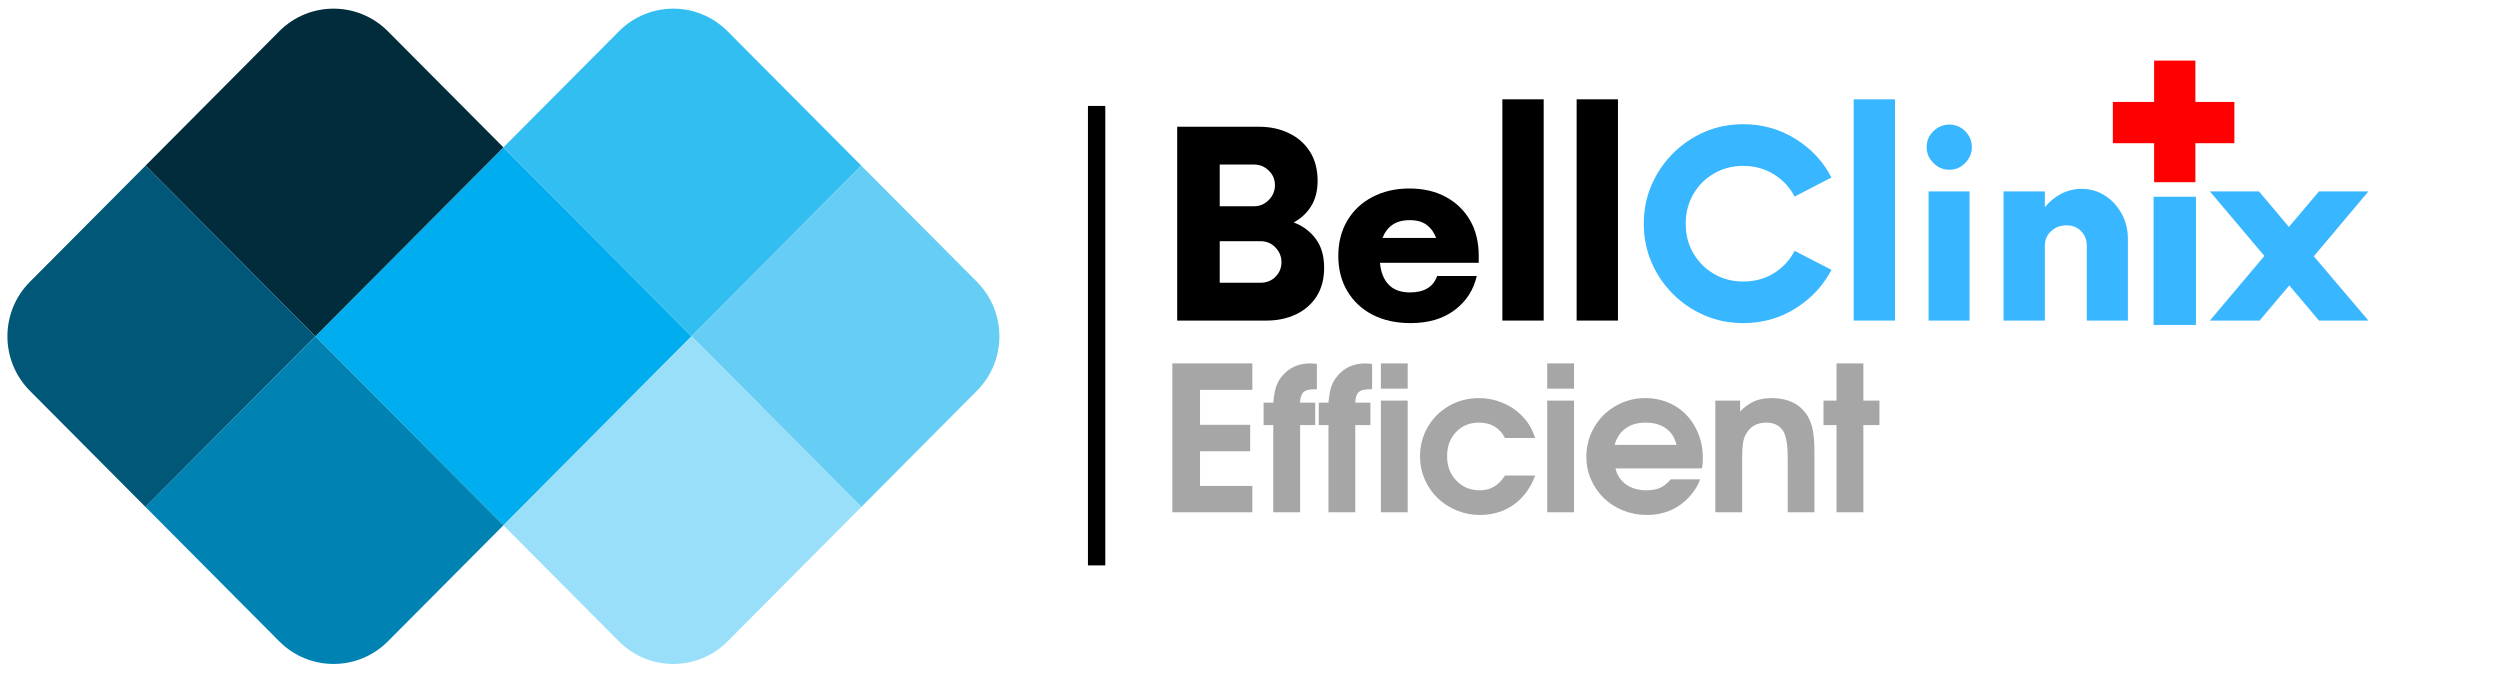
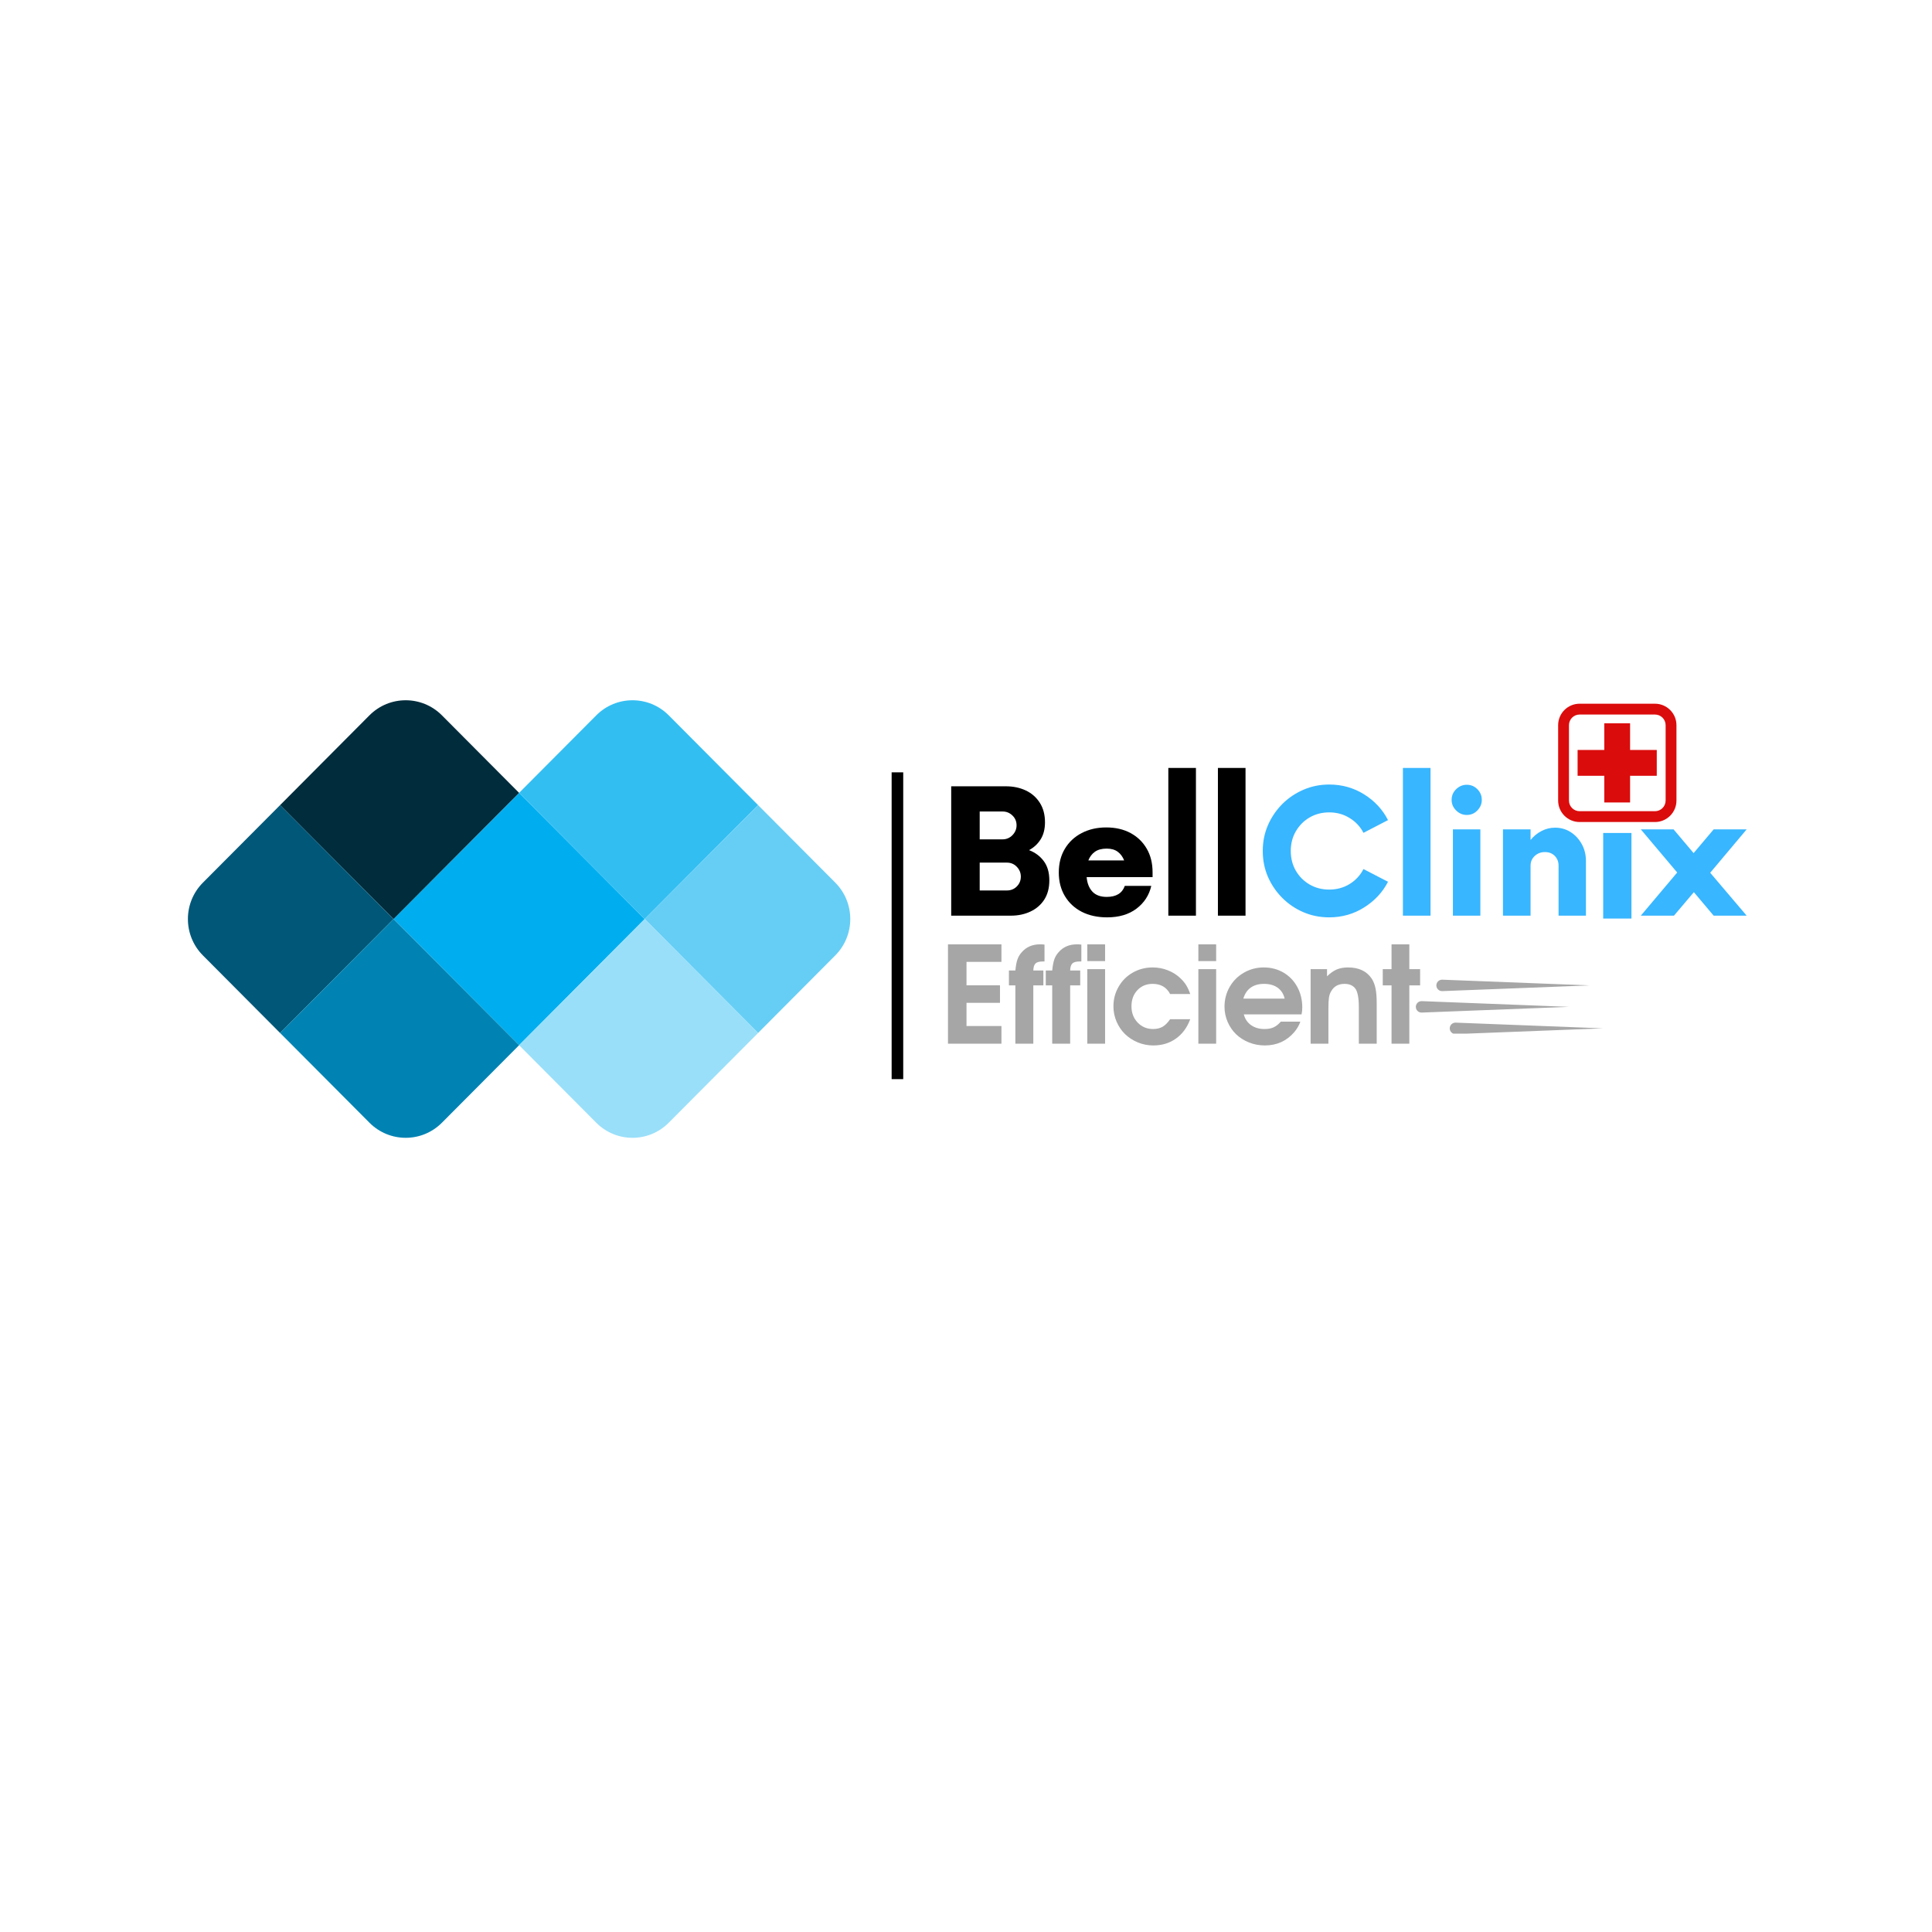
- <svg xmlns="http://www.w3.org/2000/svg" width="431" zoomAndPan="magnify" viewBox="0 0 323.25 87" height="116" preserveAspectRatio="xMidYMid meet" version="1.0">
+ <svg xmlns="http://www.w3.org/2000/svg" width="500" zoomAndPan="magnify" viewBox="0 0 375 375" height="500" preserveAspectRatio="xMidYMid meet" version="1.0">
  <defs>
    <g />
-     <clipPath id="5fe52232c6">
-       <path d="M 278.461 25.434 L 283.934 25.434 L 283.934 42.02 L 278.461 42.02 Z M 278.461 25.434 " clip-rule="nonzero" />
+     <clipPath id="02a3a76c9b">
+       <path d="M 311.176 161.676 L 316.664 161.676 L 316.664 178.301 L 311.176 178.301 Z M 311.176 161.676 " clip-rule="nonzero" />
    </clipPath>
-     <clipPath id="6a503b11e1">
-       <path d="M 273.191 7.84 L 288.906 7.84 L 288.906 23.555 L 273.191 23.555 Z M 273.191 7.84 " clip-rule="nonzero" />
+     <clipPath id="93c3148f2d">
+       <path d="M 302.43 136.59 L 325.68 136.59 L 325.68 159.84 L 302.43 159.84 Z M 302.43 136.59 " clip-rule="nonzero" />
+     </clipPath>
+     <clipPath id="98b5fd8e7a">
+       <path d="M 278 190.129 L 309 190.129 L 309 193 L 278 193 Z M 278 190.129 " clip-rule="nonzero" />
+     </clipPath>
+     <clipPath id="7f078193f9">
+       <path d="M 274.738 194 L 305 194 L 305 197 L 274.738 197 Z M 274.738 194 " clip-rule="nonzero" />
+     </clipPath>
+     <clipPath id="49d3f5562a">
+       <path d="M 281 198 L 311.488 198 L 311.488 200.629 L 281 200.629 Z M 281 198 " clip-rule="nonzero" />
    </clipPath>
  </defs>
-   <path fill="#00aeef" d="M 65.094 67.918 L 40.773 43.484 L 47.789 36.438 L 65.094 19.055 L 82.398 36.438 C 82.398 36.438 82.398 36.438 82.402 36.441 L 89.414 43.484 Z M 65.094 67.918 " fill-opacity="1" fill-rule="nonzero" />
-   <path fill="#33bef2" d="M 65.094 19.055 L 80.039 4.039 C 83.914 0.145 90.195 0.145 94.07 4.039 L 111.371 21.422 L 89.41 43.484 L 82.398 36.441 C 82.398 36.441 82.398 36.438 82.395 36.438 Z M 65.094 19.055 " fill-opacity="1" fill-rule="nonzero" />
-   <path fill="#66cef5" d="M 89.41 43.484 L 111.371 21.422 L 126.316 36.438 C 130.191 40.328 130.191 46.641 126.316 50.531 L 111.371 65.547 Z M 89.41 43.484 " fill-opacity="1" fill-rule="nonzero" />
-   <path fill="#99dff9" d="M 89.41 43.484 L 111.371 65.551 L 94.066 82.934 C 90.191 86.824 83.91 86.824 80.035 82.934 L 65.09 67.918 Z M 89.41 43.484 " fill-opacity="1" fill-rule="nonzero" />
-   <path fill="#002c3c" d="M 40.773 43.484 L 18.812 21.422 L 36.113 4.039 C 39.988 0.145 46.27 0.145 50.145 4.039 L 64.406 18.367 L 65.09 19.055 L 47.789 36.438 C 47.789 36.438 47.789 36.438 47.785 36.438 Z M 40.773 43.484 " fill-opacity="1" fill-rule="nonzero" />
-   <path fill="#005778" d="M 40.773 43.484 L 18.812 65.551 L 3.867 50.535 C -0.008 46.645 -0.012 40.332 3.867 36.438 L 18.812 21.426 Z M 40.773 43.484 " fill-opacity="1" fill-rule="nonzero" />
-   <path fill="#0083b3" d="M 36.113 82.93 L 18.812 65.547 L 40.773 43.484 L 65.094 67.918 L 50.148 82.93 C 46.27 86.824 39.992 86.824 36.113 82.93 Z M 36.113 82.93 " fill-opacity="1" fill-rule="nonzero" />
-   <path stroke-linecap="butt" transform="matrix(0, -0.748264, 0.748264, 0, 140.6698, 73.10698)" fill="none" stroke-linejoin="miter" d="M 0.002 1.501 L 79.399 1.501 " stroke="#000000" stroke-width="3" stroke-opacity="1" stroke-miterlimit="4" />
+   <path fill="#00aeef" d="M 100.758 202.871 L 76.383 178.383 L 83.41 171.32 C 83.41 171.32 83.414 171.316 83.414 171.316 L 100.758 153.895 L 118.102 171.316 C 118.105 171.32 118.105 171.32 118.105 171.324 L 125.133 178.383 Z M 100.758 202.871 " fill-opacity="1" fill-rule="nonzero" />
+   <path fill="#33bef2" d="M 100.758 153.895 L 115.738 138.844 C 119.621 134.945 125.918 134.945 129.801 138.844 L 147.145 156.27 L 125.133 178.383 L 118.105 171.324 C 118.102 171.324 118.102 171.32 118.098 171.316 Z M 100.758 153.895 " fill-opacity="1" fill-rule="nonzero" />
+   <path fill="#66cef5" d="M 125.133 178.383 L 147.145 156.27 L 162.125 171.316 C 166.008 175.219 166.008 181.547 162.125 185.445 L 147.145 200.496 Z M 125.133 178.383 " fill-opacity="1" fill-rule="nonzero" />
+   <path fill="#99dff9" d="M 125.133 178.383 L 147.141 200.5 L 129.797 217.922 C 125.914 221.824 119.617 221.824 115.734 217.922 L 100.754 202.871 Z M 125.133 178.383 " fill-opacity="1" fill-rule="nonzero" />
+   <path fill="#002c3c" d="M 76.383 178.383 L 54.367 156.27 L 71.711 138.844 C 75.594 134.945 81.891 134.945 85.773 138.844 L 100.07 153.207 L 100.754 153.895 L 83.41 171.316 C 83.41 171.316 83.41 171.32 83.41 171.32 Z M 76.383 178.383 " fill-opacity="1" fill-rule="nonzero" />
+   <path fill="#005778" d="M 76.383 178.383 L 54.367 200.5 L 39.387 185.449 C 35.504 181.547 35.5 175.223 39.387 171.32 L 54.367 156.27 Z M 76.383 178.383 " fill-opacity="1" fill-rule="nonzero" />
+   <path fill="#0083b3" d="M 71.711 217.918 L 54.367 200.496 L 76.383 178.383 L 100.758 202.871 L 85.777 217.918 C 81.891 221.824 75.598 221.824 71.711 217.918 Z M 71.711 217.918 " fill-opacity="1" fill-rule="nonzero" />
+   <path stroke-linecap="butt" transform="matrix(0, -0.75, 0.75, 0, 173.0665, 209.4597)" fill="none" stroke-linejoin="miter" d="M -0.002 1.5 L 79.399 1.5 " stroke="#000000" stroke-width="3" stroke-opacity="1" stroke-miterlimit="4" />
  <g fill="#000000" fill-opacity="1">
-     <g transform="translate(149.7413, 41.45011)">
+     <g transform="translate(182.159, 177.7294)">
      <g>
-         <path d="M 17.531 -12.688 C 18.707 -12.25 19.656 -11.547 20.375 -10.578 C 21.102 -9.617 21.469 -8.375 21.469 -6.844 C 21.469 -5.375 21.141 -4.129 20.484 -3.109 C 19.828 -2.098 18.938 -1.328 17.812 -0.797 C 16.688 -0.266 15.426 0 14.031 0 L 2.469 0 L 2.469 -25.062 L 13.062 -25.062 C 14.488 -25.062 15.77 -24.785 16.906 -24.234 C 18.051 -23.691 18.957 -22.898 19.625 -21.859 C 20.289 -20.816 20.625 -19.555 20.625 -18.078 C 20.625 -16.773 20.344 -15.676 19.781 -14.781 C 19.227 -13.895 18.477 -13.195 17.531 -12.688 Z M 15.109 -17.5 C 15.109 -18.25 14.844 -18.879 14.312 -19.391 C 13.789 -19.91 13.156 -20.172 12.406 -20.172 L 7.969 -20.172 L 7.969 -14.781 L 12.406 -14.781 C 13.156 -14.781 13.789 -15.051 14.312 -15.594 C 14.844 -16.133 15.109 -16.77 15.109 -17.5 Z M 13.234 -4.891 C 14.016 -4.891 14.66 -5.145 15.172 -5.656 C 15.691 -6.176 15.953 -6.812 15.953 -7.562 C 15.953 -8.281 15.691 -8.91 15.172 -9.453 C 14.66 -9.992 14.016 -10.266 13.234 -10.266 L 7.969 -10.266 L 7.969 -4.891 Z M 13.234 -4.891 " />
+         <path d="M 17.578 -12.719 C 18.754 -12.27 19.703 -11.566 20.422 -10.609 C 21.148 -9.648 21.516 -8.398 21.516 -6.859 C 21.516 -5.379 21.188 -4.129 20.531 -3.109 C 19.875 -2.098 18.977 -1.328 17.844 -0.797 C 16.719 -0.266 15.457 0 14.062 0 L 2.469 0 L 2.469 -25.109 L 13.094 -25.109 C 14.52 -25.109 15.805 -24.836 16.953 -24.297 C 18.098 -23.754 19.004 -22.957 19.672 -21.906 C 20.336 -20.863 20.672 -19.602 20.672 -18.125 C 20.672 -16.812 20.391 -15.707 19.828 -14.812 C 19.273 -13.926 18.523 -13.227 17.578 -12.719 Z M 15.156 -17.531 C 15.156 -18.289 14.891 -18.926 14.359 -19.438 C 13.828 -19.957 13.188 -20.219 12.438 -20.219 L 8 -20.219 L 8 -14.812 L 12.438 -14.812 C 13.188 -14.812 13.828 -15.082 14.359 -15.625 C 14.891 -16.176 15.156 -16.812 15.156 -17.531 Z M 13.266 -4.891 C 14.047 -4.891 14.691 -5.148 15.203 -5.672 C 15.723 -6.191 15.984 -6.828 15.984 -7.578 C 15.984 -8.305 15.723 -8.941 15.203 -9.484 C 14.691 -10.023 14.047 -10.297 13.266 -10.297 L 8 -10.297 L 8 -4.891 Z M 13.266 -4.891 " />
      </g>
    </g>
  </g>
  <g fill="#000000" fill-opacity="1">
-     <g transform="translate(171.7453, 41.45011)">
+     <g transform="translate(204.2141, 177.7294)">
      <g>
-         <path d="M 19.453 -8.391 L 19.453 -7.469 L 6.688 -7.469 C 6.789 -6.27 7.16 -5.332 7.797 -4.656 C 8.441 -3.977 9.363 -3.641 10.562 -3.641 C 12.406 -3.641 13.578 -4.348 14.078 -5.766 L 19.203 -5.766 C 18.785 -3.953 17.832 -2.484 16.344 -1.359 C 14.852 -0.234 12.953 0.328 10.641 0.328 C 8.773 0.328 7.141 -0.031 5.734 -0.75 C 4.336 -1.477 3.25 -2.492 2.469 -3.797 C 1.688 -5.109 1.297 -6.629 1.297 -8.359 C 1.297 -10.109 1.688 -11.633 2.469 -12.938 C 3.25 -14.25 4.332 -15.266 5.719 -15.984 C 7.113 -16.711 8.703 -17.078 10.484 -17.078 C 12.297 -17.078 13.867 -16.711 15.203 -15.984 C 16.535 -15.266 17.578 -14.258 18.328 -12.969 C 19.078 -11.676 19.453 -10.148 19.453 -8.391 Z M 10.562 -12.984 C 9.613 -12.984 8.852 -12.781 8.281 -12.375 C 7.719 -11.977 7.297 -11.414 7.016 -10.688 L 13.953 -10.688 C 13.672 -11.414 13.258 -11.977 12.719 -12.375 C 12.176 -12.781 11.457 -12.984 10.562 -12.984 Z M 10.562 -12.984 " />
+         <path d="M 19.5 -8.406 L 19.5 -7.484 L 6.703 -7.484 C 6.805 -6.285 7.18 -5.344 7.828 -4.656 C 8.473 -3.977 9.395 -3.641 10.594 -3.641 C 12.438 -3.641 13.609 -4.352 14.109 -5.781 L 19.25 -5.781 C 18.832 -3.969 17.875 -2.492 16.375 -1.359 C 14.883 -0.234 12.984 0.328 10.672 0.328 C 8.805 0.328 7.164 -0.031 5.75 -0.75 C 4.344 -1.477 3.25 -2.5 2.469 -3.812 C 1.688 -5.125 1.297 -6.645 1.297 -8.375 C 1.297 -10.133 1.688 -11.664 2.469 -12.969 C 3.25 -14.281 4.336 -15.301 5.734 -16.031 C 7.129 -16.758 8.719 -17.125 10.5 -17.125 C 12.312 -17.125 13.891 -16.758 15.234 -16.031 C 16.578 -15.301 17.625 -14.285 18.375 -12.984 C 19.125 -11.691 19.5 -10.164 19.5 -8.406 Z M 10.594 -13.016 C 9.645 -13.016 8.883 -12.812 8.312 -12.406 C 7.738 -12 7.312 -11.438 7.031 -10.719 L 13.984 -10.719 C 13.703 -11.438 13.285 -12 12.734 -12.406 C 12.191 -12.812 11.477 -13.016 10.594 -13.016 Z M 10.594 -13.016 " />
      </g>
    </g>
  </g>
  <g fill="#000000" fill-opacity="1">
-     <g transform="translate(191.7869, 41.45011)">
+     <g transform="translate(224.3022, 177.7294)">
      <g>
-         <path d="M 2.469 0 L 2.469 -28.609 L 7.812 -28.609 L 7.812 0 Z M 2.469 0 " />
+         <path d="M 2.469 0 L 2.469 -28.672 L 7.828 -28.672 L 7.828 0 Z M 2.469 0 " />
      </g>
    </g>
  </g>
  <g fill="#000000" fill-opacity="1">
-     <g transform="translate(201.3901, 41.45011)">
+     <g transform="translate(233.9276, 177.7294)">
      <g>
-         <path d="M 2.469 0 L 2.469 -28.609 L 7.812 -28.609 L 7.812 0 Z M 2.469 0 " />
+         <path d="M 2.469 0 L 2.469 -28.672 L 7.828 -28.672 L 7.828 0 Z M 2.469 0 " />
      </g>
    </g>
  </g>
  <g fill="#38b6ff" fill-opacity="1">
-     <g transform="translate(210.9937, 41.45011)">
+     <g transform="translate(243.5536, 177.7294)">
      <g>
-         <path d="M 14.406 0.328 C 12.625 0.328 10.957 -0.004 9.406 -0.672 C 7.863 -1.336 6.5 -2.258 5.312 -3.438 C 4.133 -4.625 3.211 -5.988 2.547 -7.531 C 1.879 -9.082 1.547 -10.75 1.547 -12.531 C 1.547 -14.312 1.879 -15.973 2.547 -17.516 C 3.211 -19.055 4.133 -20.422 5.312 -21.609 C 6.5 -22.797 7.863 -23.723 9.406 -24.391 C 10.957 -25.055 12.625 -25.391 14.406 -25.391 C 16.883 -25.391 19.141 -24.754 21.172 -23.484 C 23.203 -22.223 24.75 -20.562 25.812 -18.5 L 21.047 -16.031 C 20.43 -17.227 19.539 -18.188 18.375 -18.906 C 17.207 -19.633 15.883 -20 14.406 -20 C 13.008 -20 11.75 -19.672 10.625 -19.016 C 9.5 -18.367 8.609 -17.477 7.953 -16.344 C 7.297 -15.219 6.969 -13.945 6.969 -12.531 C 6.969 -11.102 7.297 -9.828 7.953 -8.703 C 8.609 -7.578 9.5 -6.688 10.625 -6.031 C 11.75 -5.375 13.008 -5.047 14.406 -5.047 C 15.883 -5.047 17.207 -5.406 18.375 -6.125 C 19.539 -6.852 20.43 -7.816 21.047 -9.016 L 25.812 -6.562 C 24.75 -4.52 23.203 -2.859 21.172 -1.578 C 19.141 -0.305 16.883 0.328 14.406 0.328 Z M 14.406 0.328 " />
+         <path d="M 14.438 0.328 C 12.656 0.328 10.988 -0.004 9.438 -0.672 C 7.883 -1.336 6.516 -2.266 5.328 -3.453 C 4.148 -4.641 3.223 -6.004 2.547 -7.547 C 1.879 -9.098 1.547 -10.77 1.547 -12.562 C 1.547 -14.344 1.879 -16.004 2.547 -17.547 C 3.223 -19.098 4.148 -20.469 5.328 -21.656 C 6.516 -22.844 7.883 -23.77 9.438 -24.438 C 10.988 -25.113 12.656 -25.453 14.438 -25.453 C 16.926 -25.453 19.188 -24.816 21.219 -23.547 C 23.258 -22.273 24.805 -20.609 25.859 -18.547 L 21.094 -16.078 C 20.477 -17.273 19.582 -18.234 18.406 -18.953 C 17.238 -19.68 15.914 -20.047 14.438 -20.047 C 13.039 -20.047 11.773 -19.719 10.641 -19.062 C 9.516 -18.406 8.625 -17.508 7.969 -16.375 C 7.312 -15.25 6.984 -13.977 6.984 -12.562 C 6.984 -11.133 7.312 -9.852 7.969 -8.719 C 8.625 -7.594 9.516 -6.703 10.641 -6.047 C 11.773 -5.391 13.039 -5.062 14.438 -5.062 C 15.914 -5.062 17.238 -5.422 18.406 -6.141 C 19.582 -6.867 20.477 -7.836 21.094 -9.047 L 25.859 -6.578 C 24.805 -4.535 23.258 -2.875 21.219 -1.594 C 19.188 -0.312 16.926 0.328 14.438 0.328 Z M 14.438 0.328 " />
      </g>
    </g>
  </g>
  <g fill="#38b6ff" fill-opacity="1">
-     <g transform="translate(237.2148, 41.45011)">
+     <g transform="translate(269.8355, 177.7294)">
      <g>
-         <path d="M 2.469 0 L 2.469 -28.609 L 7.812 -28.609 L 7.812 0 Z M 2.469 0 " />
+         <path d="M 2.469 0 L 2.469 -28.672 L 7.828 -28.672 L 7.828 0 Z M 2.469 0 " />
      </g>
    </g>
  </g>
  <g fill="#38b6ff" fill-opacity="1">
-     <g transform="translate(246.818, 41.45011)">
+     <g transform="translate(279.461, 177.7294)">
      <g>
-         <path d="M 5.219 -19.5 C 4.438 -19.5 3.754 -19.789 3.172 -20.375 C 2.586 -20.957 2.297 -21.641 2.297 -22.422 C 2.297 -23.234 2.586 -23.922 3.172 -24.484 C 3.754 -25.055 4.438 -25.344 5.219 -25.344 C 6.031 -25.344 6.719 -25.055 7.281 -24.484 C 7.852 -23.922 8.141 -23.234 8.141 -22.422 C 8.141 -21.641 7.852 -20.957 7.281 -20.375 C 6.719 -19.789 6.031 -19.5 5.219 -19.5 Z M 2.547 0 L 2.547 -16.703 L 7.844 -16.703 L 7.844 0 Z M 2.547 0 " />
+         <path d="M 5.234 -19.547 C 4.453 -19.547 3.766 -19.836 3.172 -20.422 C 2.586 -21.004 2.297 -21.688 2.297 -22.469 C 2.297 -23.281 2.586 -23.973 3.172 -24.547 C 3.766 -25.117 4.453 -25.406 5.234 -25.406 C 6.047 -25.406 6.734 -25.117 7.297 -24.547 C 7.867 -23.973 8.156 -23.281 8.156 -22.469 C 8.156 -21.688 7.867 -21.004 7.297 -20.422 C 6.734 -19.836 6.047 -19.547 5.234 -19.547 Z M 2.547 0 L 2.547 -16.75 L 7.875 -16.75 L 7.875 0 Z M 2.547 0 " />
      </g>
    </g>
  </g>
  <g fill="#38b6ff" fill-opacity="1">
-     <g transform="translate(256.5882, 41.45011)">
+     <g transform="translate(289.2538, 177.7294)">
      <g>
-         <path d="M 12.562 -17.031 C 13.676 -17.031 14.676 -16.742 15.562 -16.172 C 16.457 -15.609 17.176 -14.836 17.719 -13.859 C 18.27 -12.891 18.547 -11.789 18.547 -10.562 L 18.547 0 L 13.234 0 L 13.234 -9.688 C 13.234 -10.438 12.988 -11.062 12.5 -11.562 C 12.02 -12.062 11.391 -12.312 10.609 -12.312 C 9.828 -12.312 9.164 -12.062 8.625 -11.562 C 8.082 -11.062 7.812 -10.438 7.812 -9.688 L 7.812 0 L 2.469 0 L 2.469 -16.703 L 7.812 -16.703 L 7.812 -14.656 C 8.395 -15.383 9.098 -15.961 9.922 -16.391 C 10.742 -16.816 11.625 -17.031 12.562 -17.031 Z M 12.562 -17.031 " />
+         <path d="M 12.594 -17.078 C 13.707 -17.078 14.711 -16.789 15.609 -16.219 C 16.504 -15.645 17.223 -14.867 17.766 -13.891 C 18.305 -12.922 18.578 -11.82 18.578 -10.594 L 18.578 0 L 13.266 0 L 13.266 -9.703 C 13.266 -10.461 13.02 -11.094 12.531 -11.594 C 12.039 -12.094 11.406 -12.344 10.625 -12.344 C 9.844 -12.344 9.18 -12.094 8.641 -11.594 C 8.098 -11.094 7.828 -10.461 7.828 -9.703 L 7.828 0 L 2.469 0 L 2.469 -16.75 L 7.828 -16.75 L 7.828 -14.688 C 8.41 -15.414 9.113 -15.992 9.938 -16.422 C 10.758 -16.859 11.645 -17.078 12.594 -17.078 Z M 12.594 -17.078 " />
      </g>
    </g>
  </g>
-   <g fill="#38b6ff" fill-opacity="1">
-     <g transform="translate(276.588, 41.45011)">
+   <g fill="#f10000" fill-opacity="1">
+     <g transform="translate(309.3075, 177.7294)">
      <g />
    </g>
  </g>
  <g fill="#38b6ff" fill-opacity="1">
-     <g transform="translate(285.9407, 41.45011)">
+     <g transform="translate(318.6825, 177.7294)">
      <g>
-         <path d="M 20.297 -16.703 L 13.234 -8.312 L 20.297 0 L 13.906 0 L 10.062 -4.547 L 6.219 0 L -0.203 0 L 6.844 -8.359 L -0.203 -16.703 L 6.141 -16.703 L 10.016 -12.109 L 13.906 -16.703 Z M 20.297 -16.703 " />
+         <path d="M 20.344 -16.75 L 13.266 -8.328 L 20.344 0 L 13.938 0 L 10.094 -4.562 L 6.234 0 L -0.203 0 L 6.859 -8.375 L -0.203 -16.75 L 6.156 -16.75 L 10.047 -12.141 L 13.938 -16.75 Z M 20.344 -16.75 " />
      </g>
    </g>
  </g>
-   <g clip-path="url(#5fe52232c6)">
-     <path fill="#38b6ff" d="M 278.461 25.434 L 283.934 25.434 L 283.934 42.012 L 278.461 42.012 Z M 278.461 25.434 " fill-opacity="1" fill-rule="nonzero" />
+   <g clip-path="url(#02a3a76c9b)">
+     <path fill="#38b6ff" d="M 311.176 161.676 L 316.664 161.676 L 316.664 178.293 L 311.176 178.293 Z M 311.176 161.676 " fill-opacity="1" fill-rule="nonzero" />
  </g>
-   <g clip-path="url(#6a503b11e1)">
-     <path fill="#ff0000" d="M 289.195 13.176 L 289.195 18.512 L 283.863 18.512 L 283.863 23.848 L 278.527 23.848 L 278.527 18.512 L 273.191 18.512 L 273.191 13.176 L 278.527 13.176 L 278.527 7.84 L 283.863 7.84 L 283.863 13.176 Z M 289.195 13.176 " fill-opacity="1" fill-rule="nonzero" />
+   <g clip-path="url(#93c3148f2d)">
+     <path fill="#db0c0c" d="M 306.602 138.691 C 305.461 138.691 304.535 139.617 304.535 140.758 L 304.535 155.387 C 304.535 156.527 305.461 157.453 306.602 157.453 L 321.23 157.453 C 322.371 157.453 323.297 156.527 323.297 155.387 L 323.297 140.758 C 323.297 139.617 322.371 138.691 321.23 138.691 Z M 321.23 159.555 L 306.602 159.555 C 304.301 159.555 302.434 157.688 302.434 155.387 L 302.434 140.758 C 302.434 138.457 304.301 136.59 306.602 136.59 L 321.23 136.59 C 323.531 136.59 325.398 138.457 325.398 140.758 L 325.398 155.387 C 325.398 157.688 323.531 159.555 321.23 159.555 " fill-opacity="1" fill-rule="nonzero" />
+   </g>
+   <path fill="#db0c0c" d="M 316.398 155.758 L 311.391 155.758 L 311.391 140.387 L 316.398 140.387 L 316.398 155.758 " fill-opacity="1" fill-rule="nonzero" />
+   <path fill="#db0c0c" d="M 306.211 150.578 L 306.211 145.566 L 321.578 145.566 L 321.578 150.578 L 306.211 150.578 " fill-opacity="1" fill-rule="nonzero" />
+   <g clip-path="url(#98b5fd8e7a)">
+     <path fill="#a6a6a6" d="M 279.949 190.156 C 279.949 190.156 308.531 191.266 308.531 191.266 C 308.531 191.266 279.949 192.375 279.949 192.375 C 279.34 192.402 278.824 191.922 278.797 191.309 C 278.77 190.668 279.309 190.129 279.949 190.156 Z M 279.949 190.156 " fill-opacity="1" fill-rule="nonzero" />
+   </g>
+   <g clip-path="url(#7f078193f9)">
+     <path fill="#a6a6a6" d="M 275.965 194.32 C 275.965 194.32 304.543 195.43 304.543 195.43 C 304.543 195.43 275.965 196.539 275.965 196.539 C 275.352 196.566 274.836 196.086 274.812 195.473 C 274.785 194.832 275.32 194.293 275.965 194.32 Z M 275.965 194.32 " fill-opacity="1" fill-rule="nonzero" />
+   </g>
+   <g clip-path="url(#49d3f5562a)">
+     <path fill="#a6a6a6" d="M 282.547 198.492 C 282.547 198.492 311.125 199.602 311.125 199.602 C 311.125 199.602 282.547 200.711 282.547 200.711 C 281.934 200.734 281.418 200.258 281.395 199.645 C 281.367 199.004 281.906 198.465 282.547 198.492 Z M 282.547 198.492 " fill-opacity="1" fill-rule="nonzero" />
  </g>
  <g fill="#a6a6a6" fill-opacity="1">
-     <g transform="translate(149.7413, 66.2396)">
+     <g transform="translate(182.159, 202.5764)">
      <g>
-         <path d="M 1.844 0 C 1.844 0 1.844 -6.414 1.844 -19.25 C 1.844 -19.25 5.289 -19.25 12.188 -19.25 C 12.188 -19.25 12.188 -18.109 12.188 -15.828 C 12.188 -15.828 9.93 -15.828 5.422 -15.828 C 5.422 -15.828 5.422 -14.32 5.422 -11.312 C 5.422 -11.312 7.582 -11.312 11.906 -11.312 C 11.906 -11.312 11.906 -10.172 11.906 -7.891 C 11.906 -7.891 9.742 -7.891 5.422 -7.891 C 5.422 -7.891 5.422 -6.395 5.422 -3.406 C 5.422 -3.406 7.676 -3.406 12.188 -3.406 C 12.188 -3.406 12.188 -2.27 12.188 0 C 12.188 0 8.738 0 1.844 0 Z M 1.844 0 " />
+         <path d="M 1.844 0 C 1.844 0 1.844 -6.426 1.844 -19.281 C 1.844 -19.281 5.301 -19.281 12.219 -19.281 C 12.219 -19.281 12.219 -18.145 12.219 -15.875 C 12.219 -15.875 9.957 -15.875 5.438 -15.875 C 5.438 -15.875 5.438 -14.359 5.438 -11.328 C 5.438 -11.328 7.602 -11.328 11.938 -11.328 C 11.938 -11.328 11.938 -10.191 11.938 -7.922 C 11.938 -7.922 9.77 -7.922 5.438 -7.922 C 5.438 -7.922 5.438 -6.422 5.438 -3.422 C 5.438 -3.422 7.695 -3.422 12.219 -3.422 C 12.219 -3.422 12.219 -2.281 12.219 0 C 12.219 0 8.758 0 1.844 0 Z M 1.844 0 " />
      </g>
    </g>
  </g>
  <g fill="#a6a6a6" fill-opacity="1">
-     <g transform="translate(162.8679, 66.2396)">
+     <g transform="translate(195.316, 202.5764)">
      <g>
-         <path d="M 1.766 0 C 1.766 0 1.766 -3.758 1.766 -11.281 C 1.766 -11.281 1.348 -11.281 0.516 -11.281 C 0.516 -11.281 0.516 -12.242 0.516 -14.172 C 0.516 -14.172 0.93 -14.172 1.766 -14.172 C 1.848 -15.086 1.977 -15.801 2.156 -16.312 C 2.332 -16.82 2.613 -17.289 3 -17.719 C 3.895 -18.738 5.07 -19.25 6.531 -19.25 C 6.832 -19.25 7.125 -19.227 7.406 -19.188 L 7.406 -15.906 C 7.406 -15.906 7.281 -15.906 7.031 -15.906 C 6.375 -15.906 5.914 -15.773 5.656 -15.516 C 5.395 -15.266 5.254 -14.816 5.234 -14.172 L 7.188 -14.172 C 7.188 -14.172 7.188 -13.207 7.188 -11.281 C 7.188 -11.281 6.535 -11.281 5.234 -11.281 C 5.234 -11.281 5.234 -7.52 5.234 0 C 5.234 0 4.078 0 1.766 0 Z M 1.766 0 " />
+         <path d="M 1.766 0 C 1.766 0 1.766 -3.77 1.766 -11.312 C 1.766 -11.312 1.348 -11.312 0.516 -11.312 C 0.516 -11.312 0.516 -12.273 0.516 -14.203 C 0.516 -14.203 0.93 -14.203 1.766 -14.203 C 1.859 -15.129 1.992 -15.848 2.172 -16.359 C 2.348 -16.867 2.629 -17.336 3.016 -17.766 C 3.898 -18.773 5.078 -19.281 6.547 -19.281 C 6.848 -19.281 7.141 -19.266 7.422 -19.234 L 7.422 -15.953 C 7.422 -15.953 7.297 -15.953 7.047 -15.953 C 6.391 -15.953 5.93 -15.82 5.672 -15.562 C 5.41 -15.312 5.27 -14.859 5.25 -14.203 L 7.203 -14.203 C 7.203 -14.203 7.203 -13.238 7.203 -11.312 C 7.203 -11.312 6.551 -11.312 5.25 -11.312 C 5.25 -11.312 5.25 -7.539 5.25 0 C 5.25 0 4.086 0 1.766 0 Z M 1.766 0 " />
      </g>
    </g>
  </g>
  <g fill="#a6a6a6" fill-opacity="1">
-     <g transform="translate(170.0037, 66.2396)">
+     <g transform="translate(202.4684, 202.5764)">
      <g>
-         <path d="M 1.766 0 C 1.766 0 1.766 -3.758 1.766 -11.281 C 1.766 -11.281 1.348 -11.281 0.516 -11.281 C 0.516 -11.281 0.516 -12.242 0.516 -14.172 C 0.516 -14.172 0.93 -14.172 1.766 -14.172 C 1.848 -15.086 1.977 -15.801 2.156 -16.312 C 2.332 -16.82 2.613 -17.289 3 -17.719 C 3.895 -18.738 5.07 -19.25 6.531 -19.25 C 6.832 -19.25 7.125 -19.227 7.406 -19.188 L 7.406 -15.906 C 7.406 -15.906 7.281 -15.906 7.031 -15.906 C 6.375 -15.906 5.914 -15.773 5.656 -15.516 C 5.395 -15.266 5.254 -14.816 5.234 -14.172 L 7.188 -14.172 C 7.188 -14.172 7.188 -13.207 7.188 -11.281 C 7.188 -11.281 6.535 -11.281 5.234 -11.281 C 5.234 -11.281 5.234 -7.52 5.234 0 C 5.234 0 4.078 0 1.766 0 Z M 1.766 0 " />
+         <path d="M 1.766 0 C 1.766 0 1.766 -3.77 1.766 -11.312 C 1.766 -11.312 1.348 -11.312 0.516 -11.312 C 0.516 -11.312 0.516 -12.273 0.516 -14.203 C 0.516 -14.203 0.93 -14.203 1.766 -14.203 C 1.859 -15.129 1.992 -15.848 2.172 -16.359 C 2.348 -16.867 2.629 -17.336 3.016 -17.766 C 3.898 -18.773 5.078 -19.281 6.547 -19.281 C 6.848 -19.281 7.141 -19.266 7.422 -19.234 L 7.422 -15.953 C 7.422 -15.953 7.297 -15.953 7.047 -15.953 C 6.391 -15.953 5.93 -15.82 5.672 -15.562 C 5.41 -15.312 5.27 -14.859 5.25 -14.203 L 7.203 -14.203 C 7.203 -14.203 7.203 -13.238 7.203 -11.312 C 7.203 -11.312 6.551 -11.312 5.25 -11.312 C 5.25 -11.312 5.25 -7.539 5.25 0 C 5.25 0 4.086 0 1.766 0 Z M 1.766 0 " />
      </g>
    </g>
  </g>
  <g fill="#a6a6a6" fill-opacity="1">
-     <g transform="translate(177.1395, 66.2396)">
+     <g transform="translate(209.6208, 202.5764)">
      <g>
-         <path d="M 1.406 0 C 1.406 0 1.406 -4.812 1.406 -14.438 C 1.406 -14.438 2.562 -14.438 4.875 -14.438 C 4.875 -14.438 4.875 -9.625 4.875 0 C 4.875 0 3.719 0 1.406 0 Z M 1.406 -15.984 C 1.406 -15.984 1.406 -17.07 1.406 -19.25 C 1.406 -19.25 2.562 -19.25 4.875 -19.25 C 4.875 -19.25 4.875 -18.16 4.875 -15.984 C 4.875 -15.984 3.719 -15.984 1.406 -15.984 Z M 1.406 -15.984 " />
+         <path d="M 1.422 0 C 1.422 0 1.422 -4.82 1.422 -14.469 C 1.422 -14.469 2.57 -14.469 4.875 -14.469 C 4.875 -14.469 4.875 -9.645 4.875 0 C 4.875 0 3.723 0 1.422 0 Z M 1.422 -16.031 C 1.422 -16.031 1.422 -17.113 1.422 -19.281 C 1.422 -19.281 2.57 -19.281 4.875 -19.281 C 4.875 -19.281 4.875 -18.195 4.875 -16.031 C 4.875 -16.031 3.723 -16.031 1.422 -16.031 Z M 1.422 -16.031 " />
      </g>
    </g>
  </g>
  <g fill="#a6a6a6" fill-opacity="1">
-     <g transform="translate(182.8889, 66.2396)">
+     <g transform="translate(215.3835, 202.5764)">
      <g>
-         <path d="M 11.703 -4.75 C 11.703 -4.75 13.004 -4.75 15.609 -4.75 C 15.004 -3.125 14.078 -1.867 12.828 -0.984 C 11.586 -0.098 10.125 0.344 8.438 0.344 C 7.395 0.344 6.395 0.145 5.438 -0.25 C 4.477 -0.656 3.656 -1.191 2.969 -1.859 C 2.289 -2.523 1.742 -3.32 1.328 -4.25 C 0.922 -5.188 0.719 -6.176 0.719 -7.219 C 0.719 -8.602 1.051 -9.875 1.719 -11.031 C 2.395 -12.188 3.316 -13.098 4.484 -13.766 C 5.648 -14.43 6.93 -14.766 8.328 -14.766 C 9.359 -14.766 10.344 -14.578 11.281 -14.203 C 12.219 -13.836 13.039 -13.312 13.75 -12.625 C 14.207 -12.176 14.566 -11.738 14.828 -11.312 C 15.098 -10.883 15.359 -10.316 15.609 -9.609 L 11.703 -9.609 C 11.023 -10.93 9.898 -11.594 8.328 -11.594 C 7.129 -11.594 6.145 -11.188 5.375 -10.375 C 4.602 -9.562 4.219 -8.516 4.219 -7.234 C 4.219 -5.973 4.617 -4.926 5.422 -4.094 C 6.223 -3.258 7.223 -2.844 8.422 -2.844 C 9.129 -2.844 9.742 -2.992 10.266 -3.297 C 10.785 -3.598 11.266 -4.082 11.703 -4.75 Z M 11.703 -4.75 " />
+         <path d="M 11.734 -4.75 C 11.734 -4.75 13.035 -4.75 15.641 -4.75 C 15.035 -3.125 14.109 -1.867 12.859 -0.984 C 11.617 -0.098 10.156 0.344 8.469 0.344 C 7.414 0.344 6.41 0.145 5.453 -0.25 C 4.492 -0.656 3.672 -1.191 2.984 -1.859 C 2.297 -2.535 1.75 -3.336 1.344 -4.266 C 0.938 -5.203 0.734 -6.191 0.734 -7.234 C 0.734 -8.617 1.066 -9.891 1.734 -11.047 C 2.398 -12.211 3.316 -13.129 4.484 -13.797 C 5.66 -14.461 6.945 -14.797 8.344 -14.797 C 9.383 -14.797 10.375 -14.609 11.312 -14.234 C 12.25 -13.867 13.07 -13.344 13.781 -12.656 C 14.238 -12.207 14.598 -11.77 14.859 -11.344 C 15.129 -10.914 15.391 -10.348 15.641 -9.641 L 11.734 -9.641 C 11.047 -10.953 9.914 -11.609 8.344 -11.609 C 7.145 -11.609 6.16 -11.203 5.391 -10.391 C 4.617 -9.578 4.234 -8.531 4.234 -7.25 C 4.234 -5.988 4.633 -4.938 5.438 -4.094 C 6.238 -3.258 7.238 -2.844 8.438 -2.844 C 9.156 -2.844 9.773 -2.992 10.297 -3.297 C 10.816 -3.609 11.297 -4.094 11.734 -4.75 Z M 11.734 -4.75 " />
      </g>
    </g>
  </g>
  <g fill="#a6a6a6" fill-opacity="1">
-     <g transform="translate(198.6483, 66.2396)">
+     <g transform="translate(231.1795, 202.5764)">
      <g>
-         <path d="M 1.406 0 C 1.406 0 1.406 -4.812 1.406 -14.438 C 1.406 -14.438 2.562 -14.438 4.875 -14.438 C 4.875 -14.438 4.875 -9.625 4.875 0 C 4.875 0 3.719 0 1.406 0 Z M 1.406 -15.984 C 1.406 -15.984 1.406 -17.07 1.406 -19.25 C 1.406 -19.25 2.562 -19.25 4.875 -19.25 C 4.875 -19.25 4.875 -18.16 4.875 -15.984 C 4.875 -15.984 3.719 -15.984 1.406 -15.984 Z M 1.406 -15.984 " />
+         <path d="M 1.422 0 C 1.422 0 1.422 -4.82 1.422 -14.469 C 1.422 -14.469 2.57 -14.469 4.875 -14.469 C 4.875 -14.469 4.875 -9.645 4.875 0 C 4.875 0 3.723 0 1.422 0 Z M 1.422 -16.031 C 1.422 -16.031 1.422 -17.113 1.422 -19.281 C 1.422 -19.281 2.57 -19.281 4.875 -19.281 C 4.875 -19.281 4.875 -18.195 4.875 -16.031 C 4.875 -16.031 3.723 -16.031 1.422 -16.031 Z M 1.422 -16.031 " />
      </g>
    </g>
  </g>
  <g fill="#a6a6a6" fill-opacity="1">
-     <g transform="translate(204.3977, 66.2396)">
+     <g transform="translate(236.9423, 202.5764)">
      <g>
-         <path d="M 15.656 -5.672 C 15.656 -5.672 11.93 -5.672 4.484 -5.672 C 4.691 -4.797 5.148 -4.102 5.859 -3.594 C 6.578 -3.094 7.445 -2.844 8.469 -2.844 C 9.176 -2.844 9.77 -2.945 10.25 -3.156 C 10.727 -3.375 11.191 -3.742 11.641 -4.266 L 15.422 -4.266 C 15.211 -3.617 14.828 -2.953 14.266 -2.266 C 12.773 -0.523 10.867 0.344 8.547 0.344 C 7.461 0.344 6.438 0.148 5.469 -0.234 C 4.5 -0.629 3.672 -1.16 2.984 -1.828 C 2.297 -2.492 1.742 -3.289 1.328 -4.219 C 0.922 -5.145 0.719 -6.125 0.719 -7.156 C 0.719 -8.551 1.055 -9.832 1.734 -11 C 2.41 -12.164 3.332 -13.082 4.5 -13.75 C 5.664 -14.426 6.941 -14.766 8.328 -14.766 C 9.742 -14.766 11.02 -14.43 12.156 -13.766 C 13.289 -13.098 14.176 -12.172 14.812 -10.984 C 15.457 -9.805 15.781 -8.477 15.781 -7 C 15.781 -6.531 15.738 -6.086 15.656 -5.672 Z M 4.375 -8.719 L 12.375 -8.719 C 12.156 -9.645 11.703 -10.352 11.016 -10.844 C 10.328 -11.344 9.445 -11.594 8.375 -11.594 C 7.344 -11.594 6.484 -11.348 5.797 -10.859 C 5.117 -10.367 4.645 -9.656 4.375 -8.719 Z M 4.375 -8.719 " />
+         <path d="M 15.688 -5.688 C 15.688 -5.688 11.953 -5.688 4.484 -5.688 C 4.703 -4.812 5.164 -4.117 5.875 -3.609 C 6.594 -3.098 7.461 -2.844 8.484 -2.844 C 9.203 -2.844 9.797 -2.953 10.266 -3.172 C 10.742 -3.391 11.211 -3.758 11.672 -4.281 L 15.453 -4.281 C 15.242 -3.625 14.859 -2.953 14.297 -2.266 C 12.805 -0.523 10.895 0.344 8.562 0.344 C 7.477 0.344 6.453 0.148 5.484 -0.234 C 4.516 -0.629 3.68 -1.16 2.984 -1.828 C 2.297 -2.492 1.75 -3.289 1.344 -4.219 C 0.938 -5.156 0.734 -6.141 0.734 -7.172 C 0.734 -8.566 1.066 -9.848 1.734 -11.016 C 2.41 -12.191 3.332 -13.113 4.5 -13.781 C 5.676 -14.457 6.957 -14.797 8.344 -14.797 C 9.77 -14.797 11.051 -14.461 12.188 -13.797 C 13.32 -13.129 14.211 -12.203 14.859 -11.016 C 15.504 -9.836 15.828 -8.508 15.828 -7.031 C 15.828 -6.551 15.781 -6.102 15.688 -5.688 Z M 4.391 -8.75 L 12.406 -8.75 C 12.188 -9.676 11.727 -10.383 11.031 -10.875 C 10.344 -11.363 9.469 -11.609 8.406 -11.609 C 7.363 -11.609 6.5 -11.363 5.812 -10.875 C 5.133 -10.383 4.66 -9.676 4.391 -8.75 Z M 4.391 -8.75 " />
      </g>
    </g>
  </g>
  <g fill="#a6a6a6" fill-opacity="1">
-     <g transform="translate(220.3861, 66.2396)">
+     <g transform="translate(252.9677, 202.5764)">
      <g>
-         <path d="M 1.406 0 C 1.406 0 1.406 -4.812 1.406 -14.438 C 1.406 -14.438 2.473 -14.438 4.609 -14.438 C 4.609 -14.438 4.609 -13.973 4.609 -13.047 C 5.242 -13.672 5.867 -14.113 6.484 -14.375 C 7.109 -14.633 7.836 -14.766 8.672 -14.766 C 10.773 -14.766 12.312 -14.023 13.281 -12.547 C 13.625 -11.992 13.863 -11.363 14 -10.656 C 14.145 -9.957 14.219 -8.984 14.219 -7.734 L 14.219 0 L 10.766 0 C 10.766 0 10.766 -2.352 10.766 -7.062 C 10.766 -8.926 10.516 -10.148 10.016 -10.734 C 9.555 -11.305 8.883 -11.594 8 -11.594 C 6.812 -11.594 5.953 -11.125 5.422 -10.188 C 5.203 -9.852 5.055 -9.441 4.984 -8.953 C 4.91 -8.461 4.875 -7.742 4.875 -6.797 L 4.875 0 C 4.875 0 3.719 0 1.406 0 Z M 1.406 0 " />
+         <path d="M 1.422 0 C 1.422 0 1.422 -4.82 1.422 -14.469 C 1.422 -14.469 2.484 -14.469 4.609 -14.469 C 4.609 -14.469 4.609 -14.004 4.609 -13.078 C 5.254 -13.703 5.883 -14.145 6.5 -14.406 C 7.125 -14.664 7.852 -14.797 8.688 -14.797 C 10.801 -14.797 12.344 -14.055 13.312 -12.578 C 13.656 -12.016 13.895 -11.379 14.031 -10.672 C 14.176 -9.973 14.25 -9 14.25 -7.75 L 14.25 0 L 10.781 0 C 10.781 0 10.781 -2.359 10.781 -7.078 C 10.781 -8.941 10.535 -10.172 10.047 -10.766 C 9.578 -11.328 8.898 -11.609 8.016 -11.609 C 6.828 -11.609 5.969 -11.145 5.438 -10.219 C 5.219 -9.883 5.066 -9.469 4.984 -8.969 C 4.91 -8.477 4.875 -7.766 4.875 -6.828 L 4.875 0 C 4.875 0 3.723 0 1.422 0 Z M 1.422 0 " />
      </g>
    </g>
  </g>
  <g fill="#a6a6a6" fill-opacity="1">
-     <g transform="translate(235.4333, 66.2396)">
+     <g transform="translate(268.0498, 202.5764)">
      <g>
-         <path d="M 2.031 0 C 2.031 0 2.031 -3.758 2.031 -11.281 C 2.031 -11.281 1.469 -11.281 0.344 -11.281 C 0.344 -11.281 0.344 -12.332 0.344 -14.438 C 0.344 -14.438 0.906 -14.438 2.031 -14.438 C 2.031 -14.438 2.031 -16.039 2.031 -19.25 C 2.031 -19.25 3.188 -19.25 5.5 -19.25 C 5.5 -19.25 5.5 -17.645 5.5 -14.438 C 5.5 -14.438 6.191 -14.438 7.578 -14.438 C 7.578 -14.438 7.578 -13.383 7.578 -11.281 C 7.578 -11.281 6.883 -11.281 5.5 -11.281 C 5.5 -11.281 5.5 -7.52 5.5 0 C 5.5 0 4.344 0 2.031 0 Z M 2.031 0 " />
+         <path d="M 2.047 0 C 2.047 0 2.047 -3.77 2.047 -11.312 C 2.047 -11.312 1.477 -11.312 0.344 -11.312 C 0.344 -11.312 0.344 -12.363 0.344 -14.469 C 0.344 -14.469 0.91 -14.469 2.047 -14.469 C 2.047 -14.469 2.047 -16.07 2.047 -19.281 C 2.047 -19.281 3.195 -19.281 5.5 -19.281 C 5.5 -19.281 5.5 -17.676 5.5 -14.469 C 5.5 -14.469 6.195 -14.469 7.594 -14.469 C 7.594 -14.469 7.594 -13.414 7.594 -11.312 C 7.594 -11.312 6.895 -11.312 5.5 -11.312 C 5.5 -11.312 5.5 -7.539 5.5 0 C 5.5 0 4.348 0 2.047 0 Z M 2.047 0 " />
      </g>
    </g>
  </g>
</svg>
